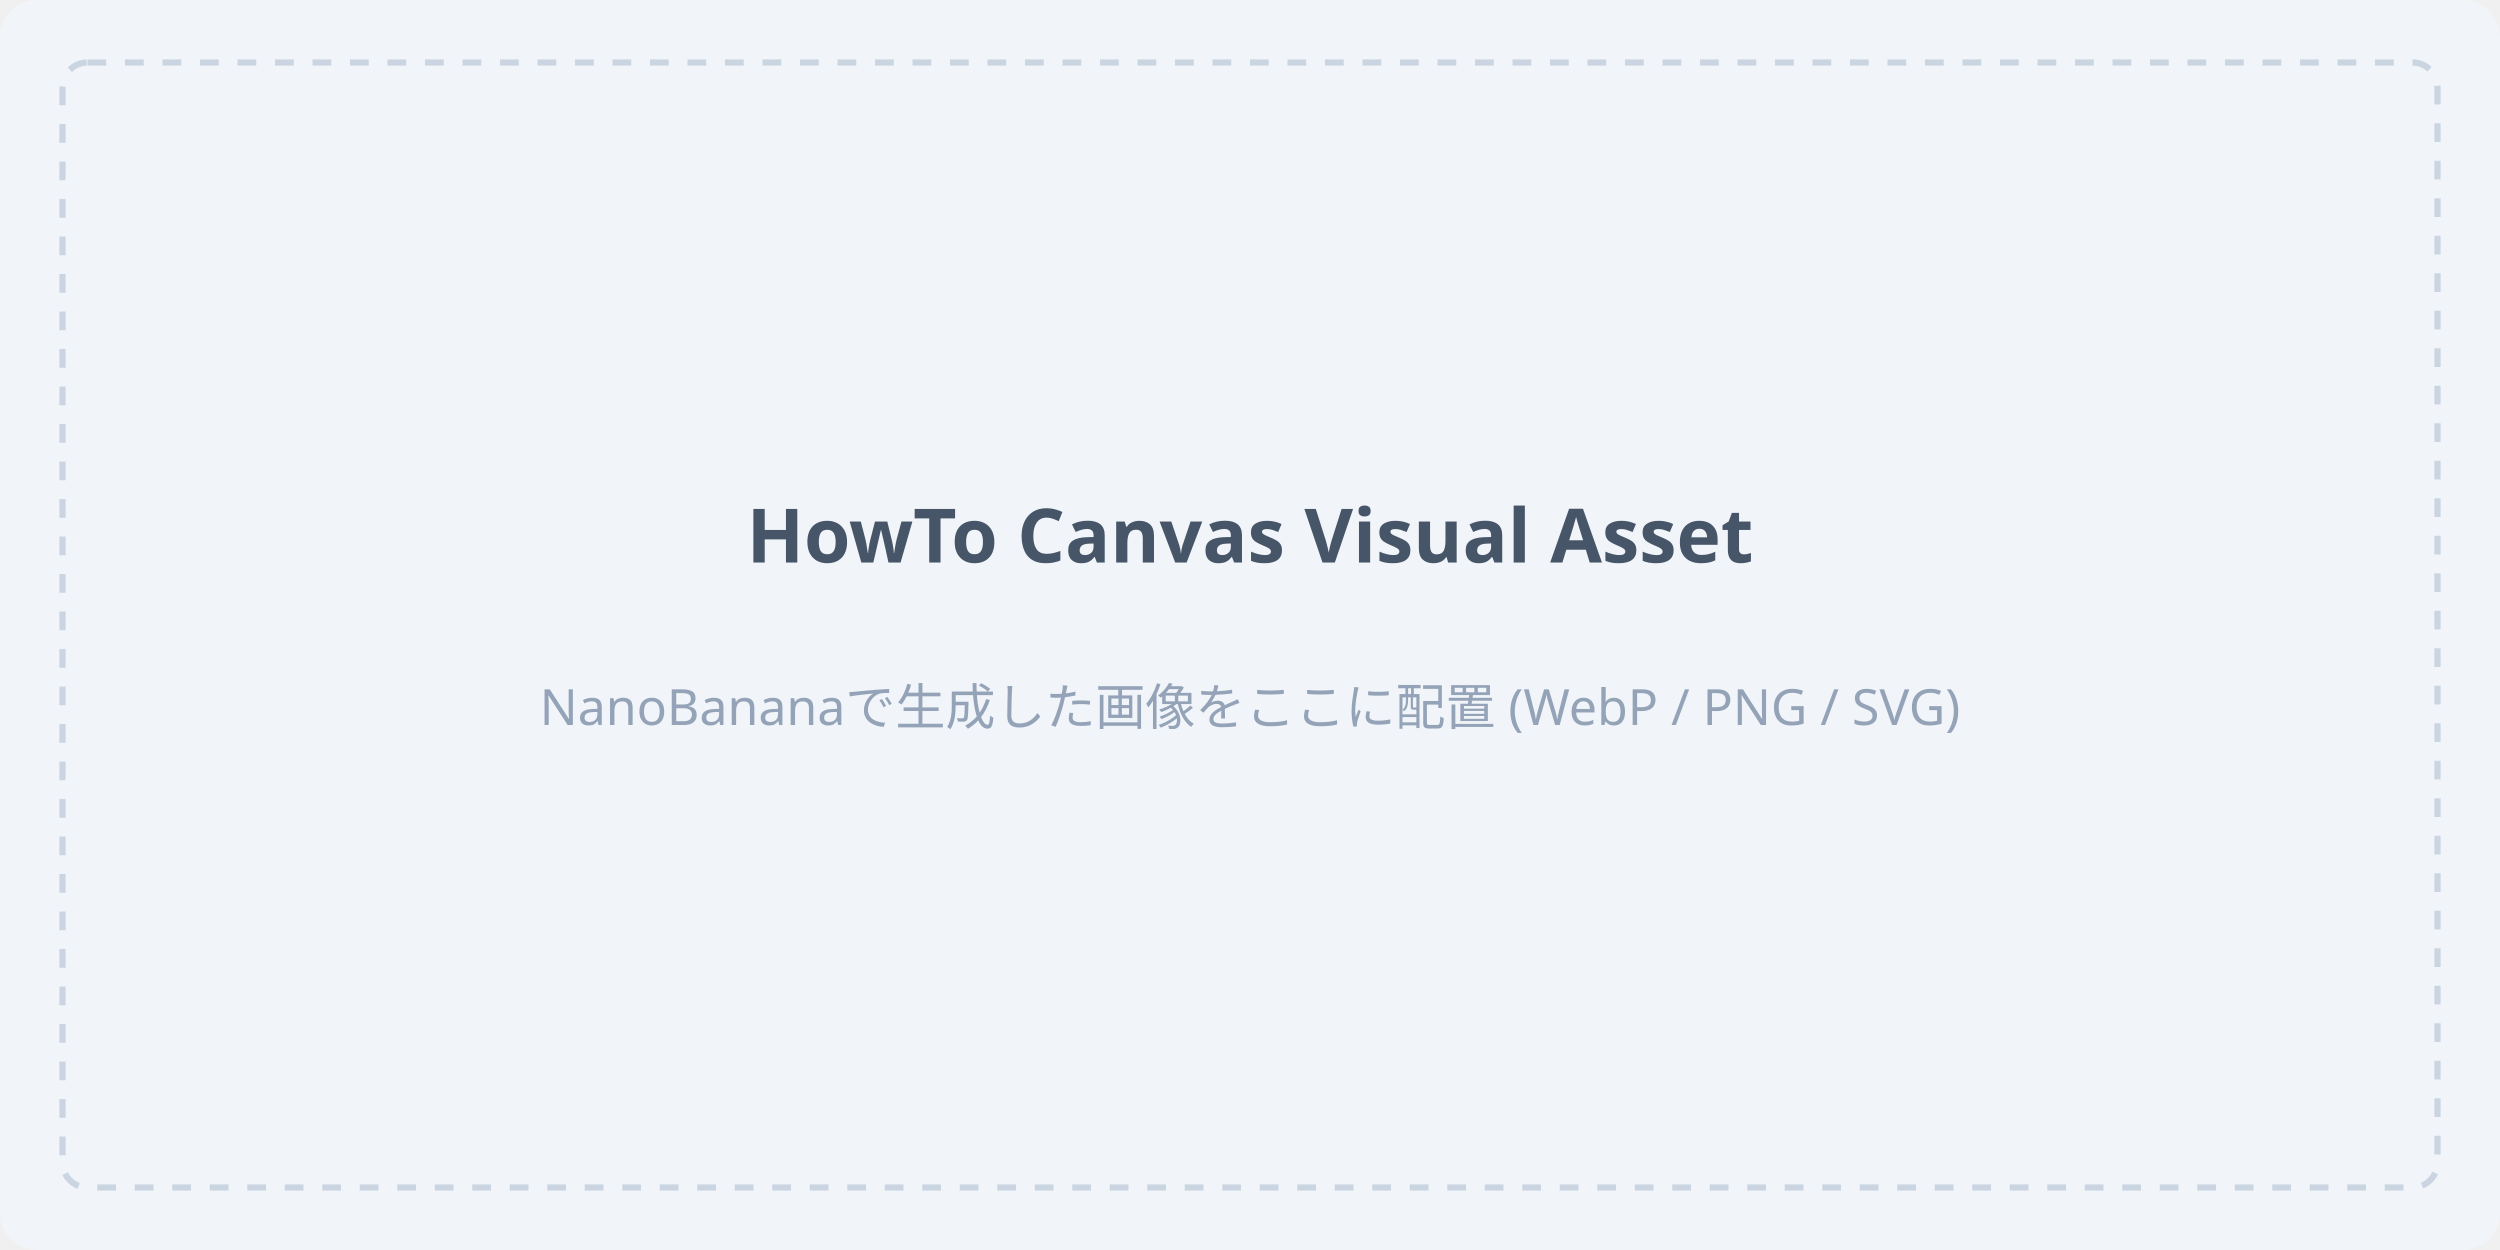
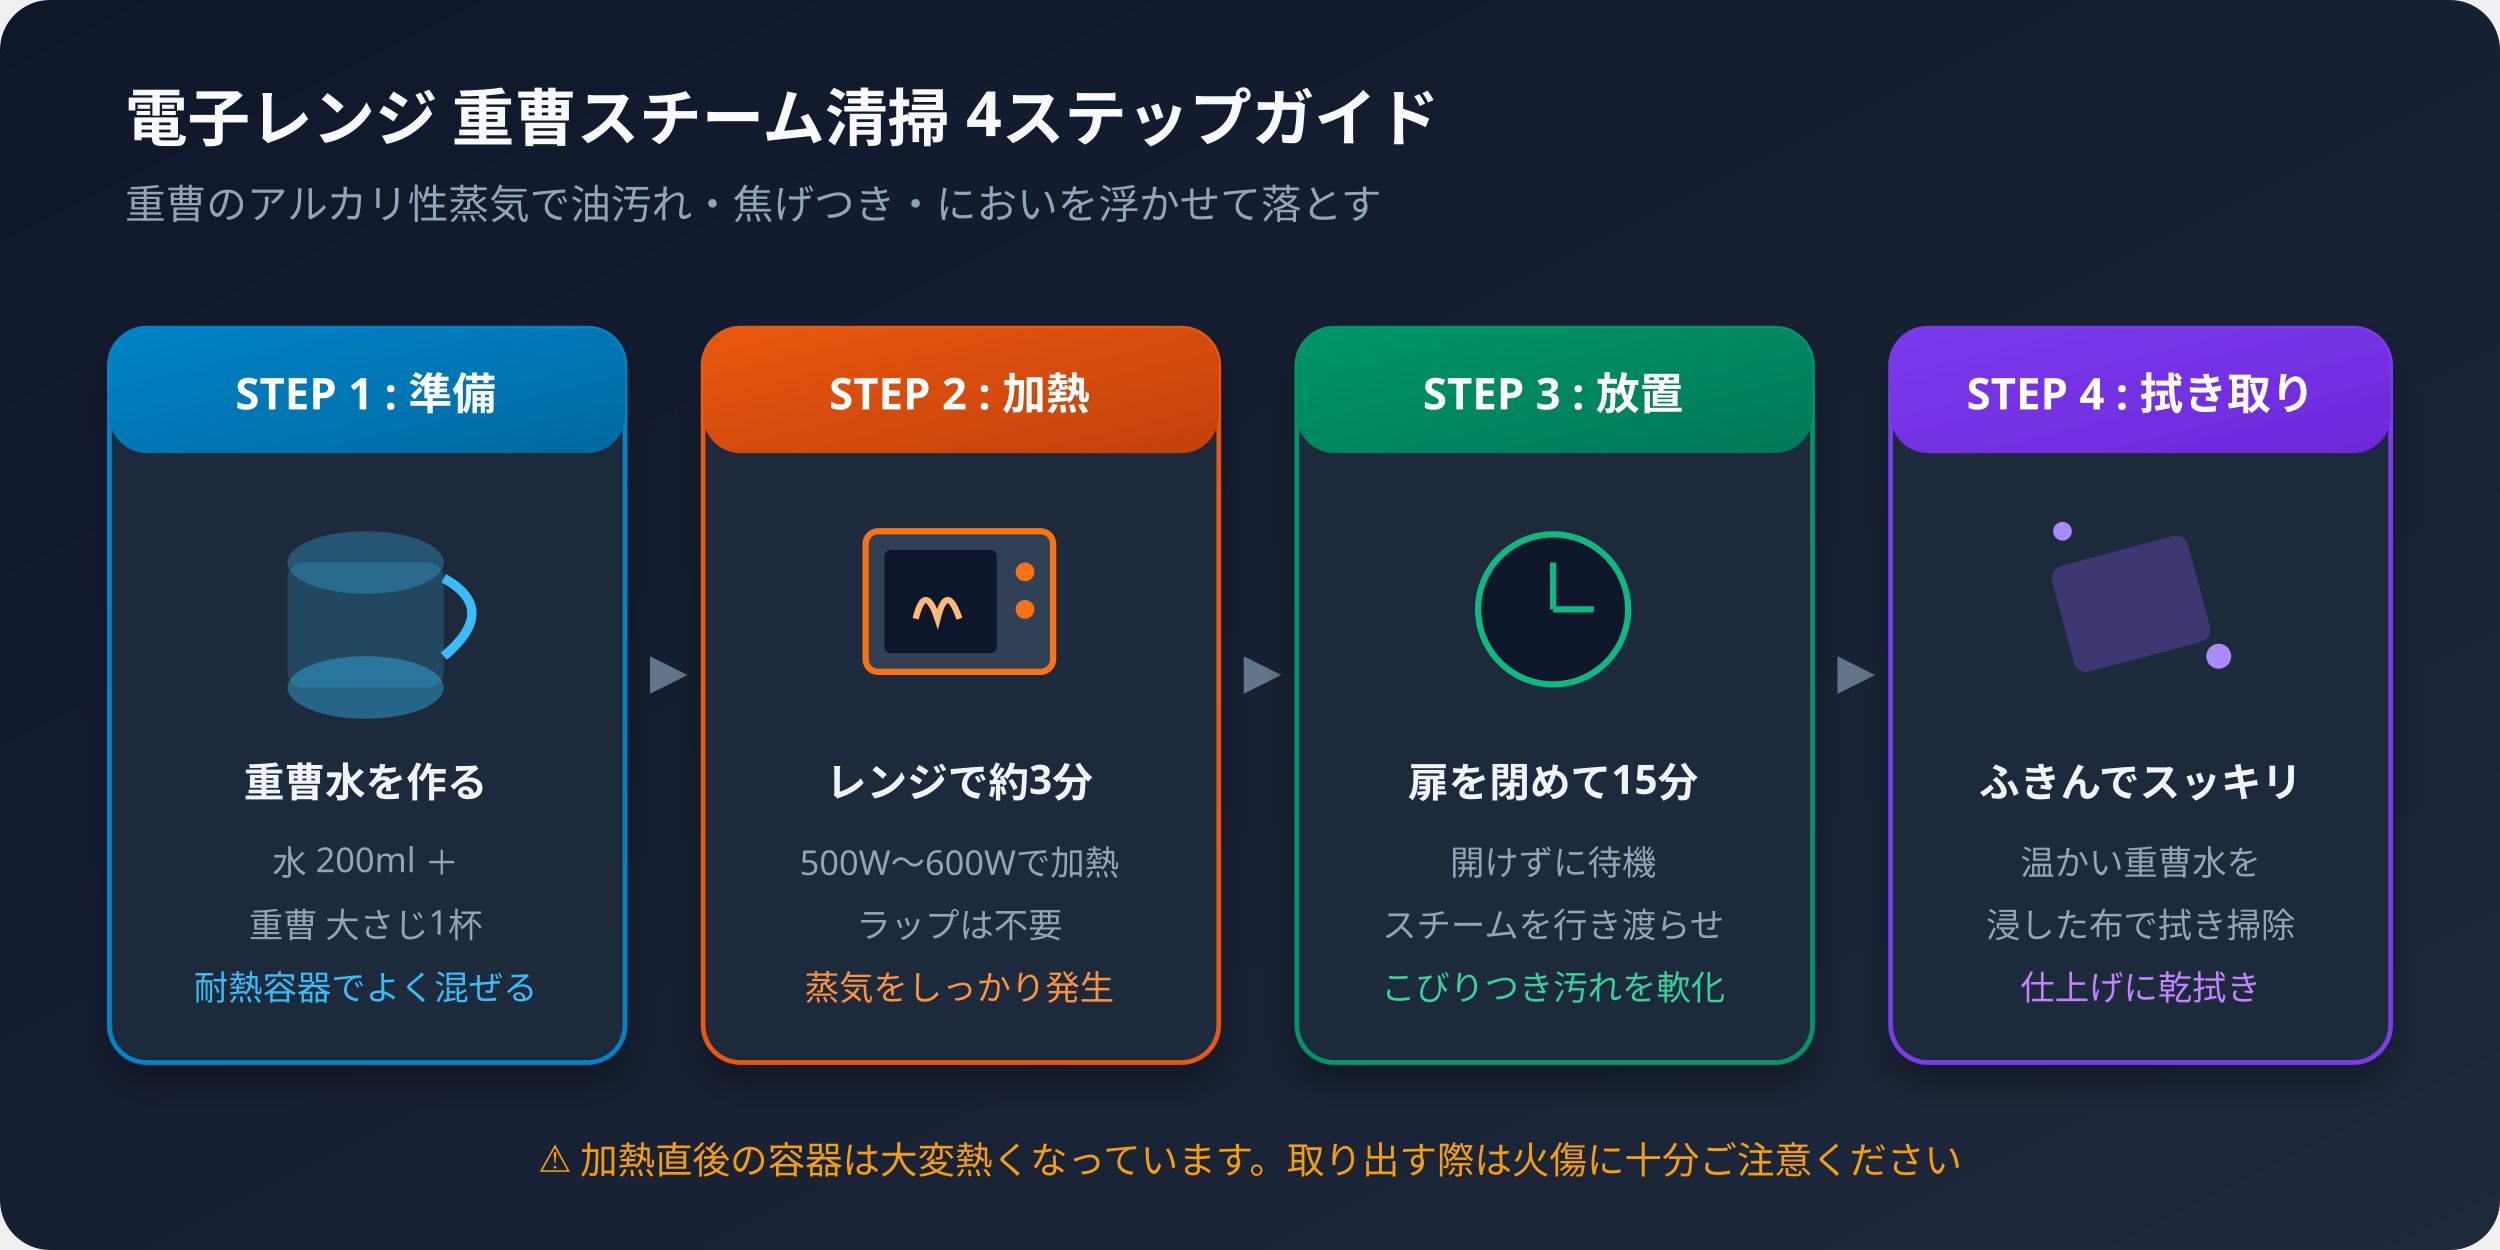
<svg xmlns="http://www.w3.org/2000/svg" viewBox="0 0 800 400" width="100%" height="100%">
-   <rect width="800" height="400" fill="#f1f5f9" rx="12" />
-   <rect x="20" y="20" width="760" height="360" fill="none" stroke="#cbd5e1" stroke-width="2" stroke-dasharray="6,6" rx="8" />
-   <text x="50%" y="45%" text-anchor="middle" font-family="sans-serif" font-size="24" fill="#475569" font-weight="bold">HowTo Canvas Visual Asset</text>
-   <text x="50%" y="58%" text-anchor="middle" font-family="sans-serif" font-size="16" fill="#94a3b8">NanoBananaで生成した画像をここに配置 (WebP / PNG / SVG)</text>
+   <defs>
+     <linearGradient id="bgGrad" x1="0%" y1="0%" x2="100%" y2="100%">
+       <stop offset="0%" stop-color="#0f172a" />
+       <stop offset="100%" stop-color="#1e293b" />
+     </linearGradient>
+     <linearGradient id="stepGrad1" x1="0%" y1="0%" x2="100%" y2="100%">
+       <stop offset="0%" stop-color="#0284c7" />
+       <stop offset="100%" stop-color="#0369a1" />
+     </linearGradient>
+     <linearGradient id="stepGrad2" x1="0%" y1="0%" x2="100%" y2="100%">
+       <stop offset="0%" stop-color="#ea580c" />
+       <stop offset="100%" stop-color="#c2410c" />
+     </linearGradient>
+     <linearGradient id="stepGrad3" x1="0%" y1="0%" x2="100%" y2="100%">
+       <stop offset="0%" stop-color="#059669" />
+       <stop offset="100%" stop-color="#047857" />
+     </linearGradient>
+     <linearGradient id="stepGrad4" x1="0%" y1="0%" x2="100%" y2="100%">
+       <stop offset="0%" stop-color="#7c3aed" />
+       <stop offset="100%" stop-color="#6d28d9" />
+     </linearGradient>
+     <filter id="shadow" x="-10%" y="-10%" width="120%" height="120%">
+       <feDropShadow dx="0" dy="6" stdDeviation="5" flood-color="#000" flood-opacity="0.3" />
+     </filter>
+   </defs>
+   <rect width="800" height="400" rx="16" fill="url(#bgGrad)" />
+   <text x="40" y="45" fill="#f8fafc" font-family="sans-serif" font-size="20" font-weight="bold">電子レンジ 重曹スチーム清掃 4ステップガイド</text>
+   <text x="40" y="70" fill="#94a3b8" font-family="sans-serif" font-size="13">重曹のアルカリ性蒸気で油汚れ・焦げつき・においを浮かせて落とす</text>
+   <g filter="url(#shadow)">
+     <rect x="35" y="105" width="165" height="235" rx="12" fill="#1e293b" stroke="#0284c7" stroke-width="1.5" />
+     <rect x="35" y="105" width="165" height="40" rx="12" fill="url(#stepGrad1)" />
+     <text x="117" y="131" text-anchor="middle" fill="#ffffff" font-family="sans-serif" font-size="14" font-weight="bold">STEP 1 : 準備</text>
+     <ellipse cx="117" cy="180" rx="25" ry="10" fill="#38bdf8" opacity="0.3" />
+     <rect x="92" y="180" width="50" height="40" rx="5" fill="#38bdf8" opacity="0.2" />
+     <ellipse cx="117" cy="220" rx="25" ry="10" fill="#38bdf8" opacity="0.4" />
+     <path d="M 142 185 Q 160 195 142 210" stroke="#38bdf8" stroke-width="3" fill="none" />
+     <text x="117" y="255" text-anchor="middle" fill="#f1f5f9" font-family="sans-serif" font-size="13" font-weight="bold">重曹水を作る</text>
+     <text x="117" y="280" text-anchor="middle" fill="#94a3b8" font-family="sans-serif" font-size="11">水 200ml ＋</text>
+     <text x="117" y="300" text-anchor="middle" fill="#94a3b8" font-family="sans-serif" font-size="11">重曹 大さじ1杯</text>
+     <text x="117" y="320" text-anchor="middle" fill="#38bdf8" font-family="sans-serif" font-size="11">耐熱容器でよく混ぜる</text>
+   </g>
+   <polygon points="208,222 208,210 220,216" fill="#64748b" />
+   <g filter="url(#shadow)">
+     <rect x="225" y="105" width="165" height="235" rx="12" fill="#1e293b" stroke="#ea580c" stroke-width="1.5" />
+     <rect x="225" y="105" width="165" height="40" rx="12" fill="url(#stepGrad2)" />
+     <text x="307" y="131" text-anchor="middle" fill="#ffffff" font-family="sans-serif" font-size="14" font-weight="bold">STEP 2 : 加熱</text>
+     <rect x="277" y="170" width="60" height="45" rx="4" fill="#334155" stroke="#f97316" stroke-width="2" />
+     <rect x="283" y="176" width="36" height="33" rx="2" fill="#0f172a" />
+     <circle cx="328" cy="183" r="3" fill="#f97316" />
+     <circle cx="328" cy="195" r="3" fill="#f97316" />
+     <path d="M 293 198 Q 296 186 300 198 Q 303 186 307 198" stroke="#fdba74" stroke-width="2" fill="none" />
+     <text x="307" y="255" text-anchor="middle" fill="#f1f5f9" font-family="sans-serif" font-size="13" font-weight="bold">レンジで約3分</text>
+     <text x="307" y="280" text-anchor="middle" fill="#94a3b8" font-family="sans-serif" font-size="11">500W〜600Wで加熱</text>
+     <text x="307" y="300" text-anchor="middle" fill="#94a3b8" font-family="sans-serif" font-size="11">ラップは不要</text>
+     <text x="307" y="320" text-anchor="middle" fill="#fb923c" font-family="sans-serif" font-size="11">蒸気をしっかり発生</text>
+   </g>
+   <polygon points="398,222 398,210 410,216" fill="#64748b" />
+   <g filter="url(#shadow)">
+     <rect x="415" y="105" width="165" height="235" rx="12" fill="#1e293b" stroke="#059669" stroke-width="1.5" />
+     <rect x="415" y="105" width="165" height="40" rx="12" fill="url(#stepGrad3)" />
+     <text x="497" y="131" text-anchor="middle" fill="#ffffff" font-family="sans-serif" font-size="14" font-weight="bold">STEP 3 : 放置</text>
+     <circle cx="497" cy="195" r="24" fill="#0f172a" stroke="#10b981" stroke-width="2" />
+     <line x1="497" y1="195" x2="497" y2="180" stroke="#10b981" stroke-width="2" />
+     <line x1="497" y1="195" x2="510" y2="195" stroke="#10b981" stroke-width="2" />
+     <text x="497" y="255" text-anchor="middle" fill="#f1f5f9" font-family="sans-serif" font-size="13" font-weight="bold">扉を閉めて15分</text>
+     <text x="497" y="280" text-anchor="middle" fill="#94a3b8" font-family="sans-serif" font-size="11">開けずに待機</text>
+     <text x="497" y="300" text-anchor="middle" fill="#94a3b8" font-family="sans-serif" font-size="11">スチームを行き渡らせ</text>
+     <text x="497" y="320" text-anchor="middle" fill="#34d399" font-family="sans-serif" font-size="11">こびりつき汚れを軟化</text>
+   </g>
+   <polygon points="588,222 588,210 600,216" fill="#64748b" />
+   <g filter="url(#shadow)">
+     <rect x="605" y="105" width="160" height="235" rx="12" fill="#1e293b" stroke="#7c3aed" stroke-width="1.5" />
+     <rect x="605" y="105" width="160" height="40" rx="12" fill="url(#stepGrad4)" />
+     <text x="685" y="131" text-anchor="middle" fill="#ffffff" font-family="sans-serif" font-size="14" font-weight="bold">STEP 4 : 拭き取り</text>
+     <rect x="660" y="175" width="45" height="35" rx="4" fill="#8b5cf6" opacity="0.3" transform="rotate(-15 685 195)" />
+     <circle cx="660" cy="170" r="3" fill="#a78bfa" />
+     <circle cx="710" cy="210" r="4" fill="#a78bfa" />
+     <text x="685" y="255" text-anchor="middle" fill="#f1f5f9" font-family="sans-serif" font-size="13" font-weight="bold">ふきんでスッキリ</text>
+     <text x="685" y="280" text-anchor="middle" fill="#94a3b8" font-family="sans-serif" font-size="11">温かい重曹水を</text>
+     <text x="685" y="300" text-anchor="middle" fill="#94a3b8" font-family="sans-serif" font-size="11">浸した布で拭き掃除</text>
+     <text x="685" y="320" text-anchor="middle" fill="#c084fc" font-family="sans-serif" font-size="11">仕上げに乾拭き</text>
+   </g>
+   <text x="400" y="375" text-anchor="middle" fill="#f59e0b" font-family="sans-serif" font-size="12">
+     ⚠️ 加熱直後の容器は大変熱くなっています。取り出す際は火傷に十分ご注意ください
+   </text>
</svg>
